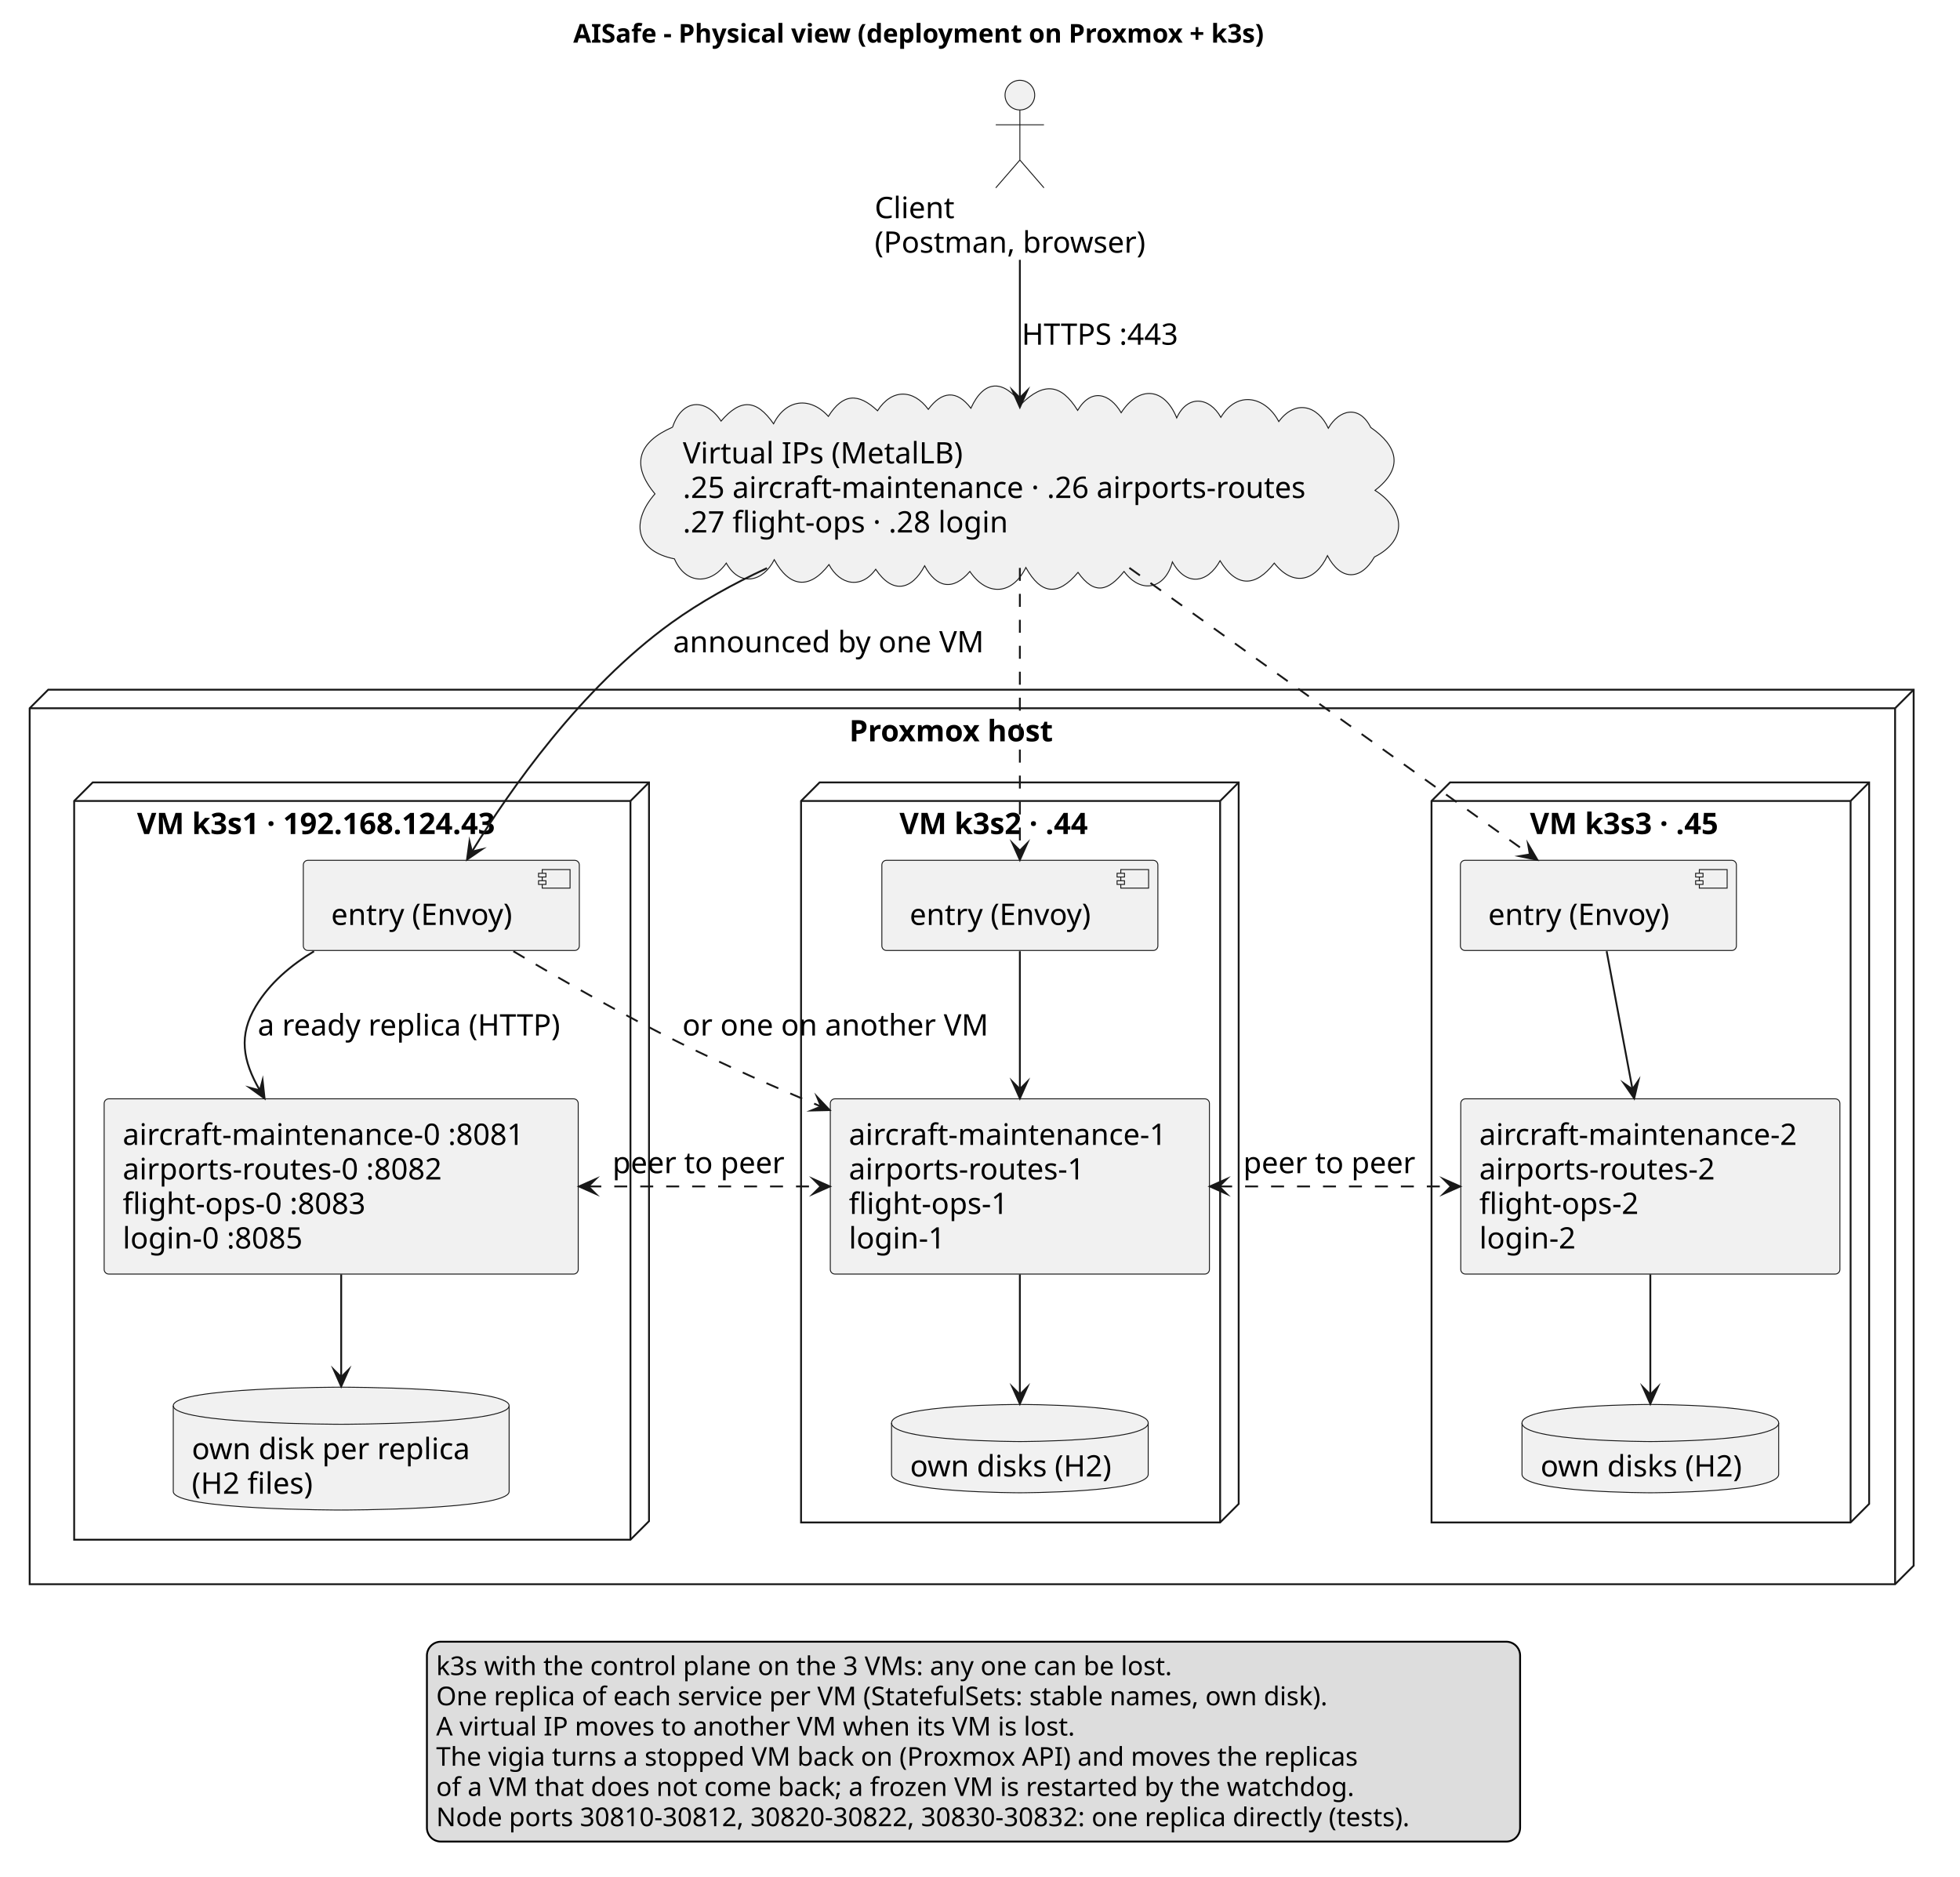
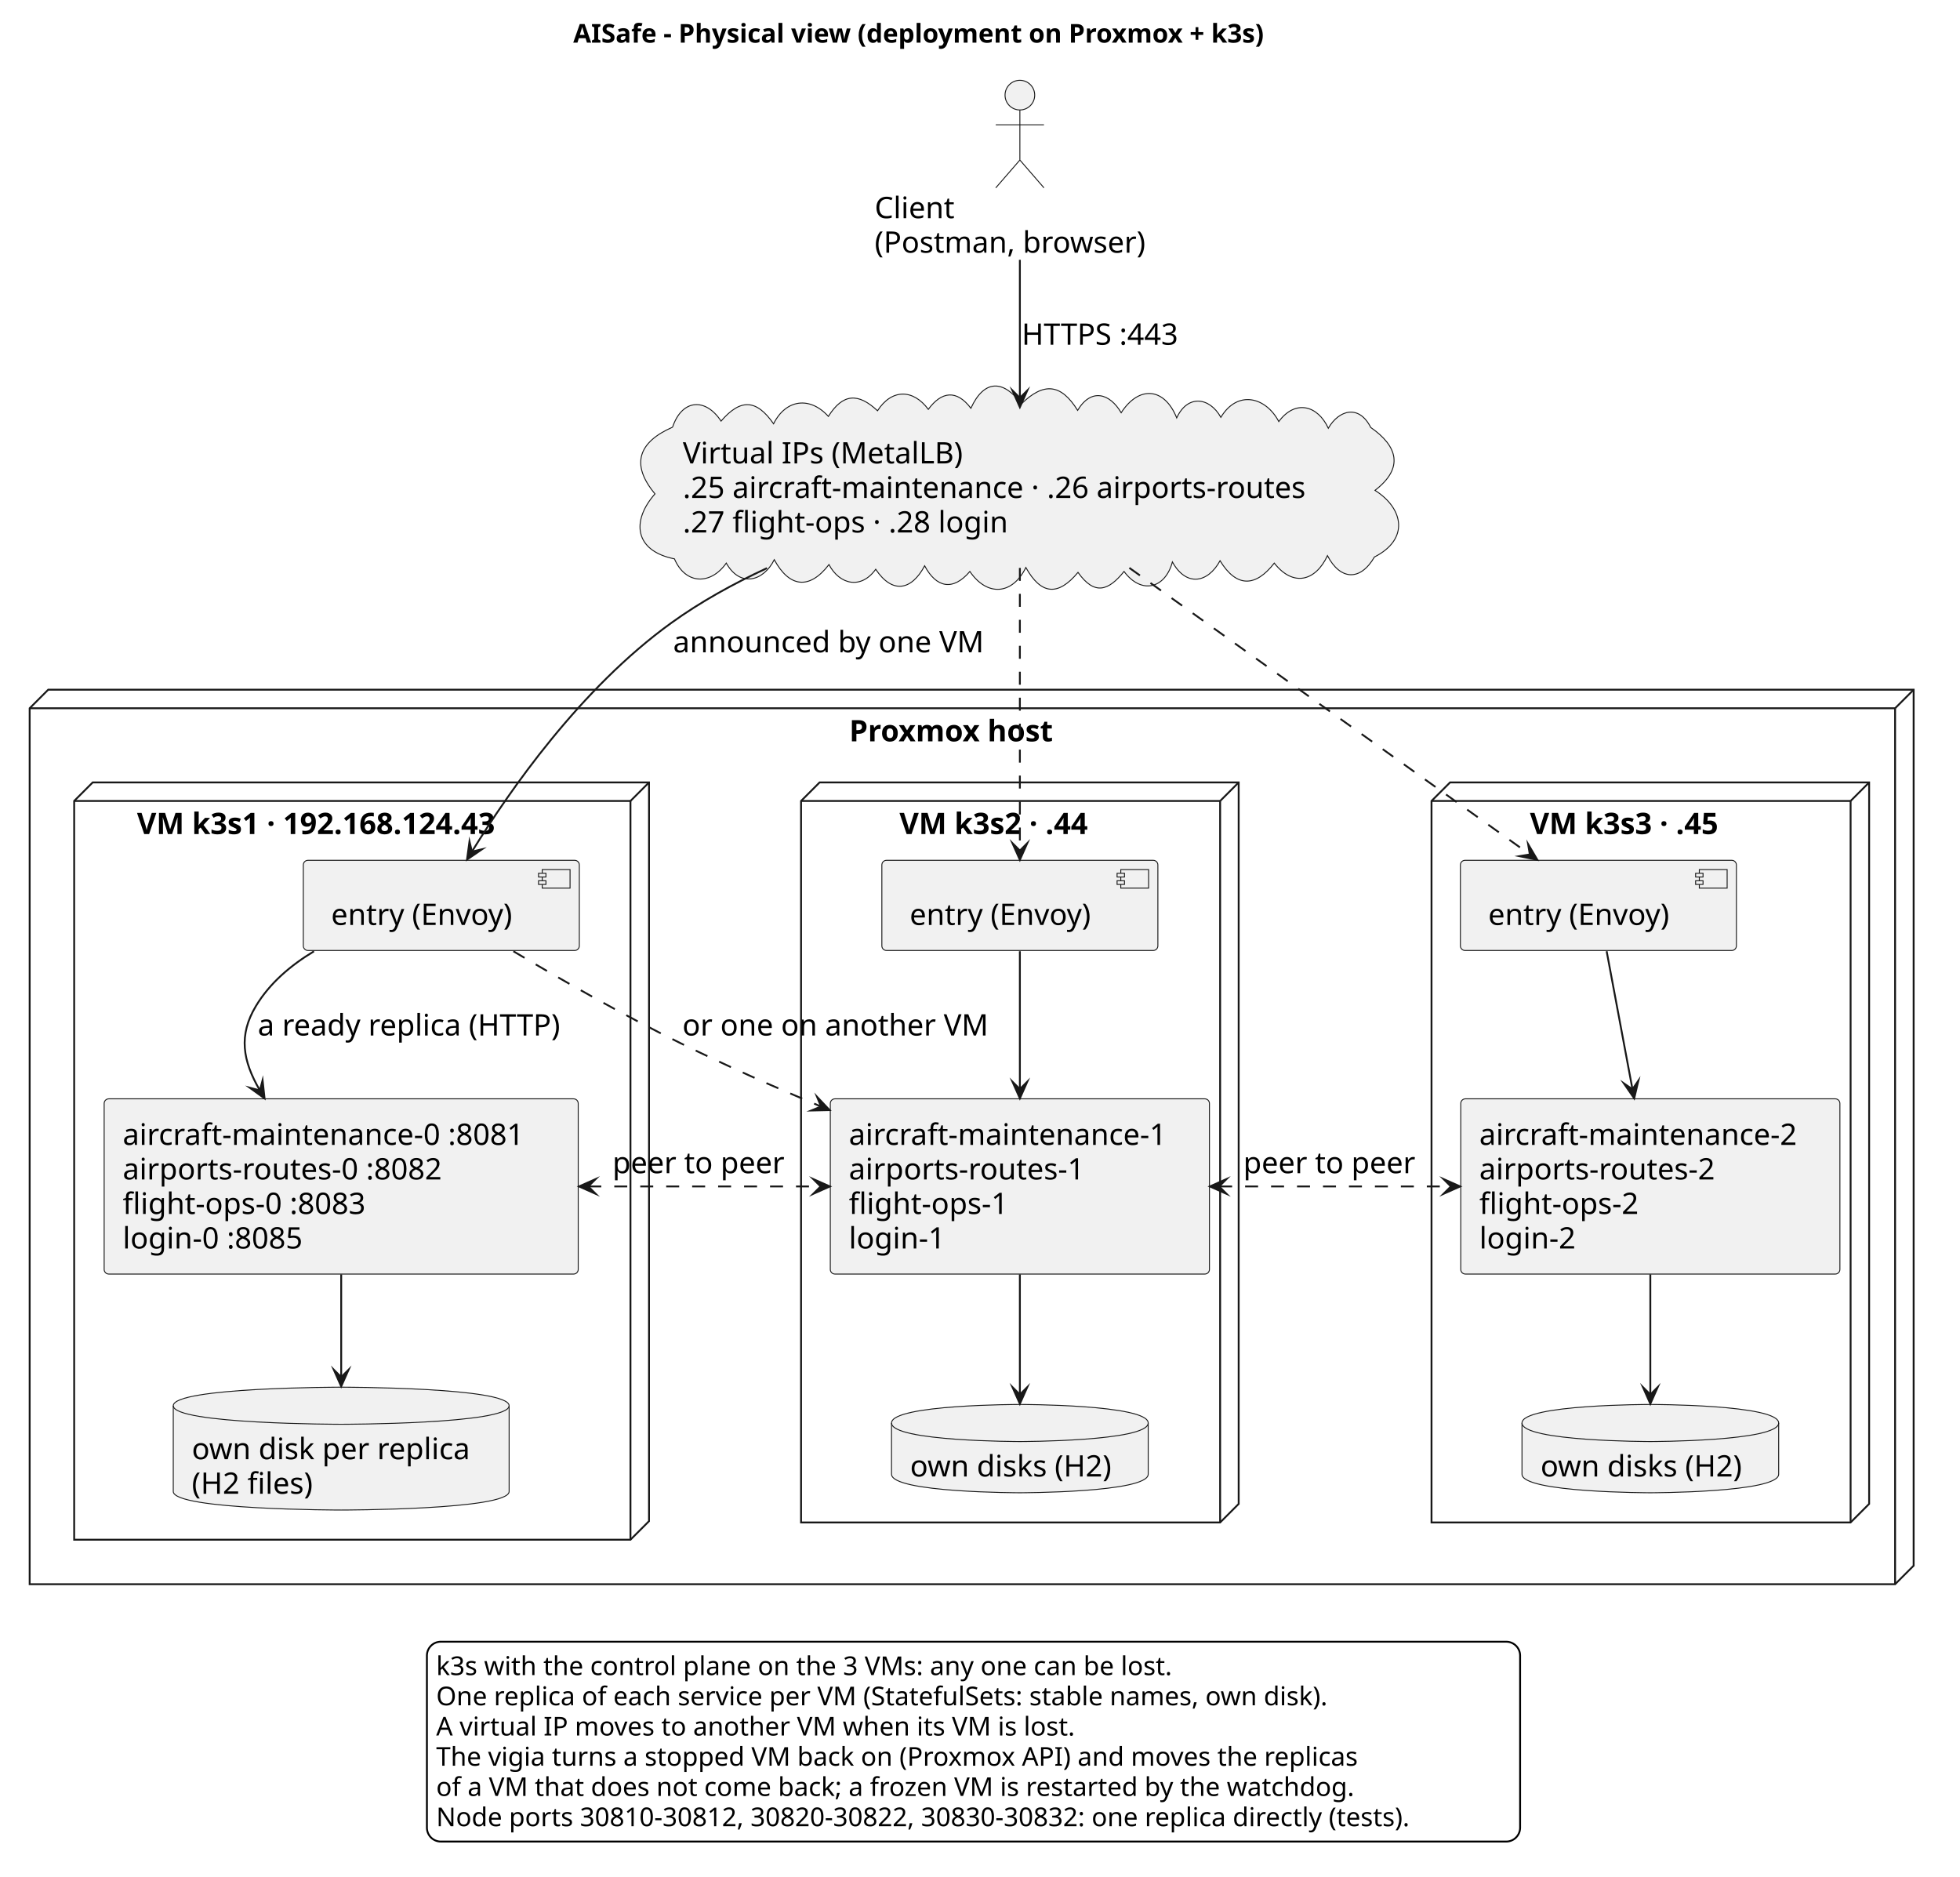
<svg xmlns="http://www.w3.org/2000/svg" version="1.1" data-diagram-type="DESCRIPTION" style="width:1057px;height:1012px;background:#FFFFFF;" width="1057px" height="1012px" viewBox="0 0 1057 1012" zoomAndPan="magnify" preserveAspectRatio="none" contentStyleType="text/css">
  <defs />
  <g font-family="sans-serif" lengthAdjust="spacing">
-     <g class="title" data-source-line="1">
+     <g class="title" data-source-line="2">
      <text x="309.142" y="22.995" fill="#000" font-size="14" textLength="431.717" font-weight="700">AISafe - Physical view (deployment on Proxmox + k3s)</text>
    </g>
-     <g class="cluster" data-qualified-name="px" id="ent0003" data-source-line="10">
+     <g class="cluster" data-qualified-name="px" id="ent0003" data-source-line="11">
      <polygon points="16,381.927,26,371.927,1032,371.927,1032,844.297,1022,854.297,16,854.297,16,381.927" fill="none" style="stroke:#181818;stroke-width:1;stroke-linejoin:miter;stroke-miterlimit:10;" />
      <line x1="1022" y1="381.927" x2="1032" y2="371.927" style="stroke:#181818;stroke-width:1;" />
      <line x1="16" y1="381.927" x2="1022" y2="381.927" style="stroke:#181818;stroke-width:1;" />
      <line x1="1022" y1="381.927" x2="1022" y2="854.297" style="stroke:#181818;stroke-width:1;" />
      <text x="457.98" y="399.778" fill="#000" font-size="16" textLength="124.039" font-weight="700">Proxmox host</text>
    </g>
-     <g class="cluster" data-qualified-name="px.n1" id="ent0004" data-source-line="11">
+     <g class="cluster" data-qualified-name="px.n1" id="ent0004" data-source-line="12">
      <polygon points="40,431.927,50,421.927,350,421.927,350,820.297,340,830.297,40,830.297,40,431.927" fill="none" style="stroke:#181818;stroke-width:1;stroke-linejoin:miter;stroke-miterlimit:10;" />
      <line x1="340" y1="431.927" x2="350" y2="421.927" style="stroke:#181818;stroke-width:1;" />
      <line x1="40" y1="431.927" x2="340" y2="431.927" style="stroke:#181818;stroke-width:1;" />
      <line x1="340" y1="431.927" x2="340" y2="830.297" style="stroke:#181818;stroke-width:1;" />
      <text x="73.891" y="449.778" fill="#000" font-size="16" textLength="234.219" font-weight="700">VM k3s1 · 192.168.124.43</text>
    </g>
-     <g class="cluster" data-qualified-name="px.n2" id="ent0008" data-source-line="16">
+     <g class="cluster" data-qualified-name="px.n2" id="ent0008" data-source-line="17">
      <polygon points="432,431.927,442,421.927,668,421.927,668,810.987,658,820.987,432,820.987,432,431.927" fill="none" style="stroke:#181818;stroke-width:1;stroke-linejoin:miter;stroke-miterlimit:10;" />
      <line x1="658" y1="431.927" x2="668" y2="421.927" style="stroke:#181818;stroke-width:1;" />
      <line x1="432" y1="431.927" x2="658" y2="431.927" style="stroke:#181818;stroke-width:1;" />
      <line x1="658" y1="431.927" x2="658" y2="820.987" style="stroke:#181818;stroke-width:1;" />
      <text x="485.066" y="449.778" fill="#000" font-size="16" textLength="121.867" font-weight="700">VM k3s2 · .44</text>
    </g>
-     <g class="cluster" data-qualified-name="px.n3" id="ent0012" data-source-line="21">
+     <g class="cluster" data-qualified-name="px.n3" id="ent0012" data-source-line="22">
      <polygon points="772,431.927,782,421.927,1008,421.927,1008,810.987,998,820.987,772,820.987,772,431.927" fill="none" style="stroke:#181818;stroke-width:1;stroke-linejoin:miter;stroke-miterlimit:10;" />
      <line x1="998" y1="431.927" x2="1008" y2="421.927" style="stroke:#181818;stroke-width:1;" />
      <line x1="772" y1="431.927" x2="998" y2="431.927" style="stroke:#181818;stroke-width:1;" />
      <line x1="998" y1="431.927" x2="998" y2="820.987" style="stroke:#181818;stroke-width:1;" />
      <text x="825.066" y="449.778" fill="#000" font-size="16" textLength="121.867" font-weight="700">VM k3s3 · .45</text>
    </g>
-     <g class="entity" data-qualified-name="px.n1.e1" id="ent0005" data-source-line="12">
+     <g class="entity" data-qualified-name="px.n1.e1" id="ent0005" data-source-line="13">
      <rect x="163.57" y="463.927" width="148.852" height="48.625" fill="#F1F1F1" style="stroke:#181818;stroke-width:0.5;" rx="2.5" ry="2.5" />
      <rect x="292.422" y="468.927" width="15" height="10" fill="#F1F1F1" style="stroke:#181818;stroke-width:0.5;" />
      <rect x="290.422" y="470.927" width="4" height="2" fill="#F1F1F1" style="stroke:#181818;stroke-width:0.5;" />
      <rect x="290.422" y="474.927" width="4" height="2" fill="#F1F1F1" style="stroke:#181818;stroke-width:0.5;" />
      <text x="178.57" y="498.778" fill="#000" font-size="16" textLength="108.852">entry (Envoy)</text>
    </g>
-     <g class="entity" data-qualified-name="px.n1.p1" id="ent0006" data-source-line="13">
+     <g class="entity" data-qualified-name="px.n1.p1" id="ent0006" data-source-line="14">
      <rect x="56.17" y="592.547" width="255.656" height="94.5" fill="#F1F1F1" style="stroke:#181818;stroke-width:0.5;" rx="2.5" ry="2.5" />
      <text x="66.17" y="617.398" fill="#000" font-size="16" textLength="235.656">aircraft-maintenance-0 :8081</text>
      <text x="66.17" y="636.023" fill="#000" font-size="16" textLength="185.844">airports-routes-0 :8082</text>
      <text x="66.17" y="654.648" fill="#000" font-size="16" textLength="142.297">flight-ops-0 :8083</text>
      <text x="66.17" y="673.273" fill="#000" font-size="16" textLength="106.125">login-0 :8085</text>
    </g>
-     <g class="entity" data-qualified-name="px.n1.d1" id="ent0007" data-source-line="14">
+     <g class="entity" data-qualified-name="px.n1.d1" id="ent0007" data-source-line="15">
      <path d="M93.44,758.047 C93.44,748.047 184.003,748.047 184.003,748.047 C184.003,748.047 274.565,748.047 274.565,758.047 L274.565,804.297 C274.565,814.297 184.003,814.297 184.003,814.297 C184.003,814.297 93.44,814.297 93.44,804.297 L93.44,758.047" style="stroke:#181818;stroke-width:0.5;" fill="#F1F1F1" />
      <path d="M93.44,758.047 C93.44,768.047 184.003,768.047 184.003,768.047 C184.003,768.047 274.565,768.047 274.565,758.047" style="stroke:#181818;stroke-width:0.5;" fill="none" />
      <text x="103.44" y="786.898" fill="#000" font-size="16" textLength="161.125">own disk per replica</text>
      <text x="103.44" y="805.523" fill="#000" font-size="16" textLength="72.484">(H2 files)</text>
    </g>
-     <g class="entity" data-qualified-name="px.n2.e2" id="ent0009" data-source-line="17">
+     <g class="entity" data-qualified-name="px.n2.e2" id="ent0009" data-source-line="18">
      <rect x="475.57" y="463.927" width="148.852" height="48.625" fill="#F1F1F1" style="stroke:#181818;stroke-width:0.5;" rx="2.5" ry="2.5" />
      <rect x="604.422" y="468.927" width="15" height="10" fill="#F1F1F1" style="stroke:#181818;stroke-width:0.5;" />
      <rect x="602.422" y="470.927" width="4" height="2" fill="#F1F1F1" style="stroke:#181818;stroke-width:0.5;" />
      <rect x="602.422" y="474.927" width="4" height="2" fill="#F1F1F1" style="stroke:#181818;stroke-width:0.5;" />
      <text x="490.57" y="498.778" fill="#000" font-size="16" textLength="108.852">entry (Envoy)</text>
    </g>
-     <g class="entity" data-qualified-name="px.n2.p2" id="ent0010" data-source-line="18">
+     <g class="entity" data-qualified-name="px.n2.p2" id="ent0010" data-source-line="19">
      <rect x="447.77" y="592.547" width="204.461" height="94.5" fill="#F1F1F1" style="stroke:#181818;stroke-width:0.5;" rx="2.5" ry="2.5" />
      <text x="457.77" y="617.398" fill="#000" font-size="16" textLength="184.461">aircraft-maintenance-1</text>
      <text x="457.77" y="636.023" fill="#000" font-size="16" textLength="134.648">airports-routes-1</text>
      <text x="457.77" y="654.648" fill="#000" font-size="16" textLength="91.102">flight-ops-1</text>
      <text x="457.77" y="673.273" fill="#000" font-size="16" textLength="54.93">login-1</text>
    </g>
-     <g class="entity" data-qualified-name="px.n2.d2" id="ent0011" data-source-line="19">
+     <g class="entity" data-qualified-name="px.n2.d2" id="ent0011" data-source-line="20">
      <path d="M480.79,767.357 C480.79,757.357 550.001,757.357 550.001,757.357 C550.001,757.357 619.212,757.357 619.212,767.357 L619.212,794.982 C619.212,804.982 550.001,804.982 550.001,804.982 C550.001,804.982 480.79,804.982 480.79,794.982 L480.79,767.357" style="stroke:#181818;stroke-width:0.5;" fill="#F1F1F1" />
      <path d="M480.79,767.357 C480.79,777.357 550.001,777.357 550.001,777.357 C550.001,777.357 619.212,777.357 619.212,767.357" style="stroke:#181818;stroke-width:0.5;" fill="none" />
      <text x="490.79" y="796.208" fill="#000" font-size="16" textLength="118.422">own disks (H2)</text>
    </g>
-     <g class="entity" data-qualified-name="px.n3.e3" id="ent0013" data-source-line="22">
+     <g class="entity" data-qualified-name="px.n3.e3" id="ent0013" data-source-line="23">
      <rect x="787.57" y="463.927" width="148.852" height="48.625" fill="#F1F1F1" style="stroke:#181818;stroke-width:0.5;" rx="2.5" ry="2.5" />
      <rect x="916.422" y="468.927" width="15" height="10" fill="#F1F1F1" style="stroke:#181818;stroke-width:0.5;" />
      <rect x="914.422" y="470.927" width="4" height="2" fill="#F1F1F1" style="stroke:#181818;stroke-width:0.5;" />
      <rect x="914.422" y="474.927" width="4" height="2" fill="#F1F1F1" style="stroke:#181818;stroke-width:0.5;" />
      <text x="802.57" y="498.778" fill="#000" font-size="16" textLength="108.852">entry (Envoy)</text>
    </g>
-     <g class="entity" data-qualified-name="px.n3.p3" id="ent0014" data-source-line="23">
+     <g class="entity" data-qualified-name="px.n3.p3" id="ent0014" data-source-line="24">
      <rect x="787.77" y="592.547" width="204.461" height="94.5" fill="#F1F1F1" style="stroke:#181818;stroke-width:0.5;" rx="2.5" ry="2.5" />
      <text x="797.77" y="617.398" fill="#000" font-size="16" textLength="184.461">aircraft-maintenance-2</text>
      <text x="797.77" y="636.023" fill="#000" font-size="16" textLength="134.648">airports-routes-2</text>
      <text x="797.77" y="654.648" fill="#000" font-size="16" textLength="91.102">flight-ops-2</text>
      <text x="797.77" y="673.273" fill="#000" font-size="16" textLength="54.93">login-2</text>
    </g>
-     <g class="entity" data-qualified-name="px.n3.d3" id="ent0015" data-source-line="24">
+     <g class="entity" data-qualified-name="px.n3.d3" id="ent0015" data-source-line="25">
      <path d="M820.79,767.357 C820.79,757.357 890.001,757.357 890.001,757.357 C890.001,757.357 959.212,757.357 959.212,767.357 L959.212,794.982 C959.212,804.982 890.001,804.982 890.001,804.982 C890.001,804.982 820.79,804.982 820.79,794.982 L820.79,767.357" style="stroke:#181818;stroke-width:0.5;" fill="#F1F1F1" />
      <path d="M820.79,767.357 C820.79,777.357 890.001,777.357 890.001,777.357 C890.001,777.357 959.212,777.357 959.212,767.357" style="stroke:#181818;stroke-width:0.5;" fill="none" />
      <text x="830.79" y="796.208" fill="#000" font-size="16" textLength="118.422">own disks (H2)</text>
    </g>
-     <g class="entity" data-qualified-name="client" id="ent0001" data-source-line="7">
+     <g class="entity" data-qualified-name="client" id="ent0001" data-source-line="8">
      <ellipse cx="550.001" cy="51.297" rx="8" ry="8" fill="#F1F1F1" style="stroke:#181818;stroke-width:0.5;" />
      <path d="M550.001,59.297 L550.001,86.297 M537.001,67.297 L563.001,67.297 M550.001,86.297 L537.001,101.297 M550.001,86.297 L563.001,101.297" style="stroke:#181818;stroke-width:0.5;" fill="none" />
      <text x="471.7" y="117.648" fill="#000" font-size="16" textLength="46.32">Client</text>
      <text x="471.7" y="136.273" fill="#000" font-size="16" textLength="156.602">(Postman, browser)</text>
    </g>
-     <g class="entity" data-qualified-name="vips" id="ent0002" data-source-line="8">
+     <g class="entity" data-qualified-name="vips" id="ent0002" data-source-line="9">
      <path d="M362.707,230.358 C367.689,215.351 380.374,214.186 388.858,227.076 C399.387,214.831 407.959,215.261 417.176,228.533 C423.802,215.229 436.824,213.603 446.724,224.543 C454.563,212.082 462.842,211.76 473.23,221.499 C480.801,209.671 492.418,209.657 500.624,220.74 C507.779,211.004 515.918,210 523.584,220.15 C530.74,204.475 541.169,204.695 550.83,217.778 C562.843,206.069 572.163,206.799 581.144,221.287 C588.491,209.055 598.519,212.112 604.634,222.563 C614.179,207.811 627.947,208.825 634.583,225.349 C640.394,212.627 652.271,214.087 658.388,225.041 C667.405,210.06 682.674,214.1 689.632,227.321 C698.592,215.233 710.658,218.602 716.335,230.914 C722.186,220.868 732.958,218.075 739.213,230.503 C753.685,240.541 757.27,252.338 741.516,264.428 C757.039,274.246 760.024,290.835 741.211,300.362 C733.583,313.56 722.761,312.887 715.882,299.644 C709.45,313.455 697.384,316.638 687.199,303.663 C677.131,316.667 666.818,316.958 657.958,302.383 C651.243,314.641 639.62,316.392 632.257,303.033 C628.339,317.587 615.415,320.638 606.179,308.164 C597.751,318.669 590.236,321.209 581.35,308.657 C570.566,321.656 561.434,320.713 553.224,306.041 C545.965,320.892 532.298,321.77 523.036,308.166 C513.935,318.879 504.927,316.972 498.648,305.117 C491.575,318.462 481.226,320.441 472.256,306.985 C464.319,318.016 452.797,315.3 447.046,304.463 C436.397,318.3 425.628,316.71 417.552,301.821 C411.794,313.406 399.199,317.057 391.671,303.655 C383.461,315.414 369.8,315.534 363.711,301.369 C342.168,297.083 340.336,280.917 353.227,266.328 C339.729,250.147 344.662,238.227 362.707,230.358" style="stroke:#181818;stroke-width:0.5;" fill="#F1F1F1" />
      <text x="368.24" y="249.898" fill="#000" font-size="16" textLength="162.055">Virtual IPs (MetalLB)</text>
      <text x="368.24" y="268.523" fill="#000" font-size="16" textLength="363.523">.25 aircraft-maintenance · .26 airports-routes</text>
      <text x="368.24" y="287.148" fill="#000" font-size="16" textLength="190.445">.27 flight-ops · .28 login</text>
    </g>
-     <g class="link" data-entity-1="ent0001" data-entity-2="ent0002" id="lnk16" data-source-line="28" data-link-type="dependency">
+     <g class="link" data-entity-1="ent0001" data-entity-2="ent0002" id="lnk16" data-source-line="29" data-link-type="dependency">
      <path d="M550,140.107 C550,165.087 550,190.417 550,214.567" style="stroke:#181818;stroke-width:1;" fill="none" id="client-to-vips" />
      <polygon points="550,219.567,554,210.567,550,214.567,546,210.567,550,219.567" fill="#181818" style="stroke:#181818;stroke-width:1;stroke-linejoin:miter;stroke-miterlimit:10;" />
      <text x="551" y="185.898" fill="#000" font-size="16" textLength="92.398">HTTPS :443</text>
    </g>
-     <g class="link" data-entity-1="ent0002" data-entity-2="ent0005" id="lnk17" data-source-line="29" data-link-type="dependency">
+     <g class="link" data-entity-1="ent0002" data-entity-2="ent0005" id="lnk17" data-source-line="30" data-link-type="dependency">
      <path d="M413.62,306.367 C395.48,314.767 377.73,324.577 362,335.927 C312.97,371.287 274.798,426.373 254.488,459.253" style="stroke:#181818;stroke-width:1;" fill="none" id="vips-to-e1" />
      <polygon points="251.86,463.507,259.993,457.952,254.488,459.253,253.187,453.748,251.86,463.507" fill="#181818" style="stroke:#181818;stroke-width:1;stroke-linejoin:miter;stroke-miterlimit:10;" />
      <text x="363" y="351.778" fill="#000" font-size="16" textLength="178.359">announced by one VM</text>
    </g>
-     <g class="link" data-entity-1="ent0002" data-entity-2="ent0009" id="lnk18" data-source-line="30" data-link-type="dependency">
+     <g class="link" data-entity-1="ent0002" data-entity-2="ent0009" id="lnk18" data-source-line="31" data-link-type="dependency">
      <path d="M550,306.237 C550,352.887 550,421.307 550,458.677" style="stroke:#181818;stroke-width:1;stroke-dasharray:7,7;" fill="none" id="vips-to-e2" />
      <polygon points="550,463.677,554,454.677,550,458.677,546,454.677,550,463.677" fill="#181818" style="stroke:#181818;stroke-width:1;stroke-linejoin:miter;stroke-miterlimit:10;" />
    </g>
-     <g class="link" data-entity-1="ent0002" data-entity-2="ent0013" id="lnk19" data-source-line="31" data-link-type="dependency">
+     <g class="link" data-entity-1="ent0002" data-entity-2="ent0013" id="lnk19" data-source-line="32" data-link-type="dependency">
      <path d="M609.05,306.237 C674.24,352.887 772.784,423.397 825.014,460.767" style="stroke:#181818;stroke-width:1;stroke-dasharray:7,7;" fill="none" id="vips-to-e3" />
      <polygon points="829.08,463.677,824.088,455.187,825.014,460.767,819.433,461.693,829.08,463.677" fill="#181818" style="stroke:#181818;stroke-width:1;stroke-linejoin:miter;stroke-miterlimit:10;" />
    </g>
-     <g class="link" data-entity-1="ent0005" data-entity-2="ent0006" id="lnk20" data-source-line="32" data-link-type="dependency">
+     <g class="link" data-entity-1="ent0005" data-entity-2="ent0006" id="lnk20" data-source-line="33" data-link-type="dependency">
      <path d="M169.34,512.987 C156.85,520.477 145.44,530.147 138,542.547 C128.57,558.267 130.798,571.904 140.158,588.014" style="stroke:#181818;stroke-width:1;" fill="none" id="e1-to-p1" />
      <polygon points="142.67,592.337,141.607,582.546,140.158,588.014,134.69,586.564,142.67,592.337" fill="#181818" style="stroke:#181818;stroke-width:1;stroke-linejoin:miter;stroke-miterlimit:10;" />
      <text x="139" y="558.398" fill="#000" font-size="16" textLength="178.695">a ready replica (HTTP)</text>
    </g>
-     <g class="link" data-entity-1="ent0009" data-entity-2="ent0010" id="lnk21" data-source-line="33" data-link-type="dependency">
+     <g class="link" data-entity-1="ent0009" data-entity-2="ent0010" id="lnk21" data-source-line="34" data-link-type="dependency">
      <path d="M550,512.937 C550,534.187 550,560.977 550,587.297" style="stroke:#181818;stroke-width:1;" fill="none" id="e2-to-p2" />
      <polygon points="550,592.297,554,583.297,550,587.297,546,583.297,550,592.297" fill="#181818" style="stroke:#181818;stroke-width:1;stroke-linejoin:miter;stroke-miterlimit:10;" />
    </g>
-     <g class="link" data-entity-1="ent0013" data-entity-2="ent0014" id="lnk22" data-source-line="34" data-link-type="dependency">
+     <g class="link" data-entity-1="ent0013" data-entity-2="ent0014" id="lnk22" data-source-line="35" data-link-type="dependency">
      <path d="M866.44,512.937 C870.42,534.187 875.451,561.062 880.371,587.382" style="stroke:#181818;stroke-width:1;" fill="none" id="e3-to-p3" />
      <polygon points="881.29,592.297,883.568,582.715,880.371,587.382,875.704,584.185,881.29,592.297" fill="#181818" style="stroke:#181818;stroke-width:1;stroke-linejoin:miter;stroke-miterlimit:10;" />
    </g>
-     <g class="link" data-entity-1="ent0005" data-entity-2="ent0010" id="lnk23" data-source-line="35" data-link-type="dependency">
+     <g class="link" data-entity-1="ent0005" data-entity-2="ent0010" id="lnk23" data-source-line="36" data-link-type="dependency">
      <path d="M276.85,512.967 C302.11,527.977 336.01,547.357 367,562.547 C392.65,575.117 416.297,585.628 442.767,596.698" style="stroke:#181818;stroke-width:1;stroke-dasharray:7,7;" fill="none" id="e1-to-p2" />
      <polygon points="447.38,598.627,440.62,591.464,442.767,596.698,437.534,598.845,447.38,598.627" fill="#181818" style="stroke:#181818;stroke-width:1;stroke-linejoin:miter;stroke-miterlimit:10;" />
      <text x="368" y="558.398" fill="#000" font-size="16" textLength="173.734">or one on another VM</text>
    </g>
-     <g class="link" data-entity-1="ent0006" data-entity-2="ent0007" id="lnk24" data-source-line="36" data-link-type="dependency">
+     <g class="link" data-entity-1="ent0006" data-entity-2="ent0007" id="lnk24" data-source-line="37" data-link-type="dependency">
      <path d="M184,687.207 C184,707.007 184,724.637 184,742.607" style="stroke:#181818;stroke-width:1;" fill="none" id="p1-to-d1" />
      <polygon points="184,747.607,188,738.607,184,742.607,180,738.607,184,747.607" fill="#181818" style="stroke:#181818;stroke-width:1;stroke-linejoin:miter;stroke-miterlimit:10;" />
    </g>
-     <g class="link" data-entity-1="ent0010" data-entity-2="ent0011" id="lnk25" data-source-line="37" data-link-type="dependency">
+     <g class="link" data-entity-1="ent0010" data-entity-2="ent0011" id="lnk25" data-source-line="38" data-link-type="dependency">
      <path d="M550,687.207 C550,710.647 550,733.057 550,752.007" style="stroke:#181818;stroke-width:1;" fill="none" id="p2-to-d2" />
      <polygon points="550,757.007,554,748.007,550,752.007,546,748.007,550,757.007" fill="#181818" style="stroke:#181818;stroke-width:1;stroke-linejoin:miter;stroke-miterlimit:10;" />
    </g>
-     <g class="link" data-entity-1="ent0014" data-entity-2="ent0015" id="lnk26" data-source-line="38" data-link-type="dependency">
+     <g class="link" data-entity-1="ent0014" data-entity-2="ent0015" id="lnk26" data-source-line="39" data-link-type="dependency">
      <path d="M890,687.207 C890,710.647 890,733.057 890,752.007" style="stroke:#181818;stroke-width:1;" fill="none" id="p3-to-d3" />
      <polygon points="890,757.007,894,748.007,890,752.007,886,748.007,890,757.007" fill="#181818" style="stroke:#181818;stroke-width:1;stroke-linejoin:miter;stroke-miterlimit:10;" />
    </g>
-     <g class="link" data-entity-1="ent0006" data-entity-2="ent0010" id="lnk27" data-source-line="39" data-link-type="dependency">
+     <g class="link" data-entity-1="ent0006" data-entity-2="ent0010" id="lnk27" data-source-line="40" data-link-type="dependency">
      <path d="M317.27,639.797 C361.57,639.797 400.58,639.797 442.54,639.797" style="stroke:#181818;stroke-width:1;stroke-dasharray:7,7;" fill="none" id="p1-p2" />
      <polygon points="312.27,639.797,321.27,643.797,317.27,639.797,321.27,635.797,312.27,639.797" fill="#181818" style="stroke:#181818;stroke-width:1;stroke-linejoin:miter;stroke-miterlimit:10;" />
      <polygon points="447.54,639.797,438.54,635.797,442.54,639.797,438.54,643.797,447.54,639.797" fill="#181818" style="stroke:#181818;stroke-width:1;stroke-linejoin:miter;stroke-miterlimit:10;" />
      <text x="330.3" y="632.648" fill="#000" font-size="16" textLength="99.078">peer to peer</text>
    </g>
-     <g class="link" data-entity-1="ent0010" data-entity-2="ent0014" id="lnk28" data-source-line="40" data-link-type="dependency">
+     <g class="link" data-entity-1="ent0010" data-entity-2="ent0014" id="lnk28" data-source-line="41" data-link-type="dependency">
      <path d="M657.47,639.797 C700.2,639.797 739.71,639.797 782.44,639.797" style="stroke:#181818;stroke-width:1;stroke-dasharray:7,7;" fill="none" id="p2-p3" />
      <polygon points="652.47,639.797,661.47,643.797,657.47,639.797,661.47,635.797,652.47,639.797" fill="#181818" style="stroke:#181818;stroke-width:1;stroke-linejoin:miter;stroke-miterlimit:10;" />
      <polygon points="787.44,639.797,778.44,635.797,782.44,639.797,778.44,643.797,787.44,639.797" fill="#181818" style="stroke:#181818;stroke-width:1;stroke-linejoin:miter;stroke-miterlimit:10;" />
      <text x="670.5" y="632.648" fill="#000" font-size="16" textLength="99.078">peer to peer</text>
    </g>
-     <g class="legend" data-source-line="44">
-       <rect x="230.228" y="885.297" width="589.544" height="107.781" fill="#DDD" style="stroke:#000;stroke-width:1;" rx="7.5" ry="7.5" />
+     <g class="legend" data-source-line="45">
+       <rect x="230.228" y="885.297" width="589.544" height="107.781" fill="none" style="stroke:#000;stroke-width:1;" rx="7.5" ry="7.5" />
      <text x="235.228" y="903.292" fill="#000" font-size="14" textLength="429.632">k3s with the control plane on the 3 VMs: any one can be lost.</text>
      <text x="235.228" y="919.589" fill="#000" font-size="14" textLength="523.476">One replica of each service per VM (StatefulSets: stable names, own disk).</text>
      <text x="235.228" y="935.886" fill="#000" font-size="14" textLength="369.729">A virtual IP moves to another VM when its VM is lost.</text>
      <text x="235.228" y="952.183" fill="#000" font-size="14" textLength="536.197">The vigia turns a stopped VM back on (Proxmox API) and moves the replicas</text>
      <text x="235.228" y="968.479" fill="#000" font-size="14" textLength="534.707">of a VM that does not come back; a frozen VM is restarted by the watchdog.</text>
      <text x="235.228" y="984.776" fill="#000" font-size="14" textLength="579.544">Node ports 30810-30812, 30820-30822, 30830-30832: one replica directly (tests).</text>
    </g>
  </g>
</svg>
